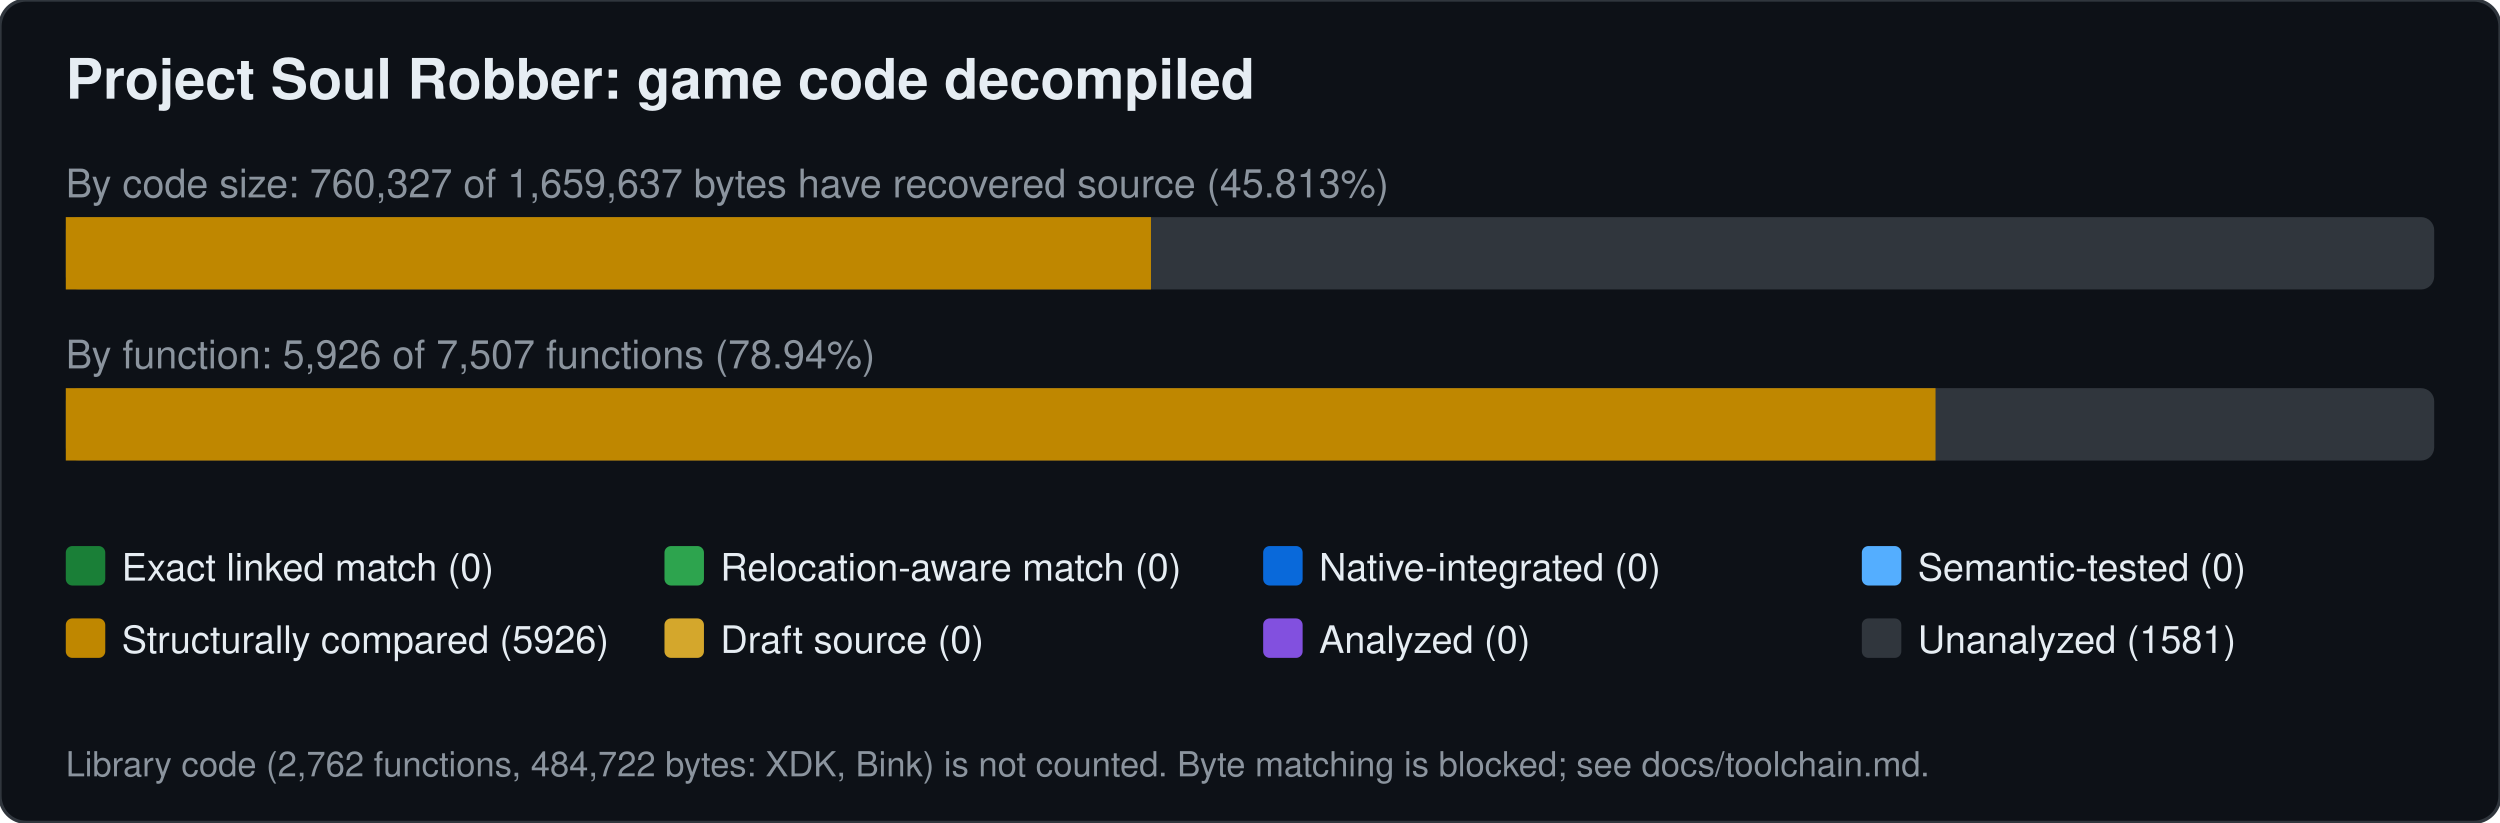
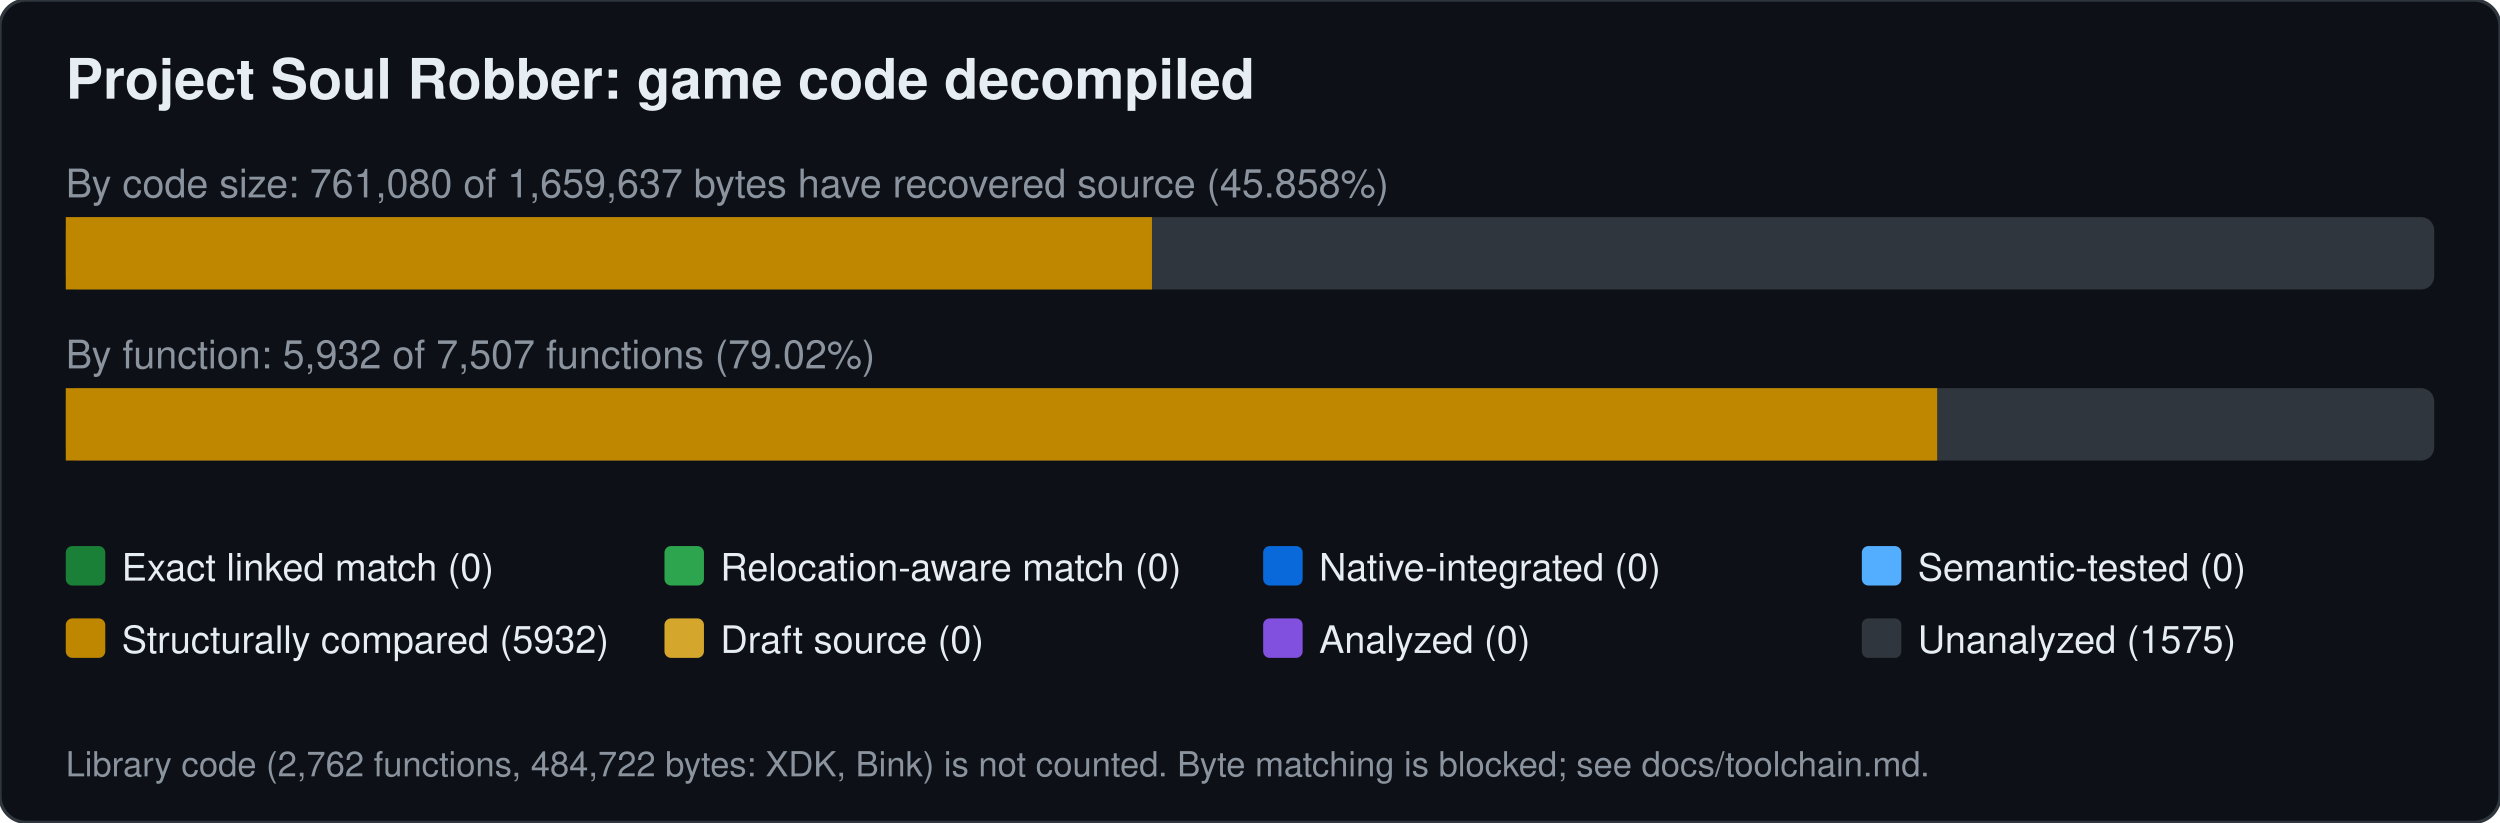
<svg xmlns="http://www.w3.org/2000/svg" width="760" height="250" viewBox="0 0 760 250" font-family="Segoe UI,Helvetica,Arial,sans-serif">
  <rect width="760" height="250" rx="8" fill="#0d1117" stroke="#30363d" />
  <text x="20" y="30" font-size="17" font-weight="600" fill="#e6edf3">Project Soul Robber: game code decompiled</text>
-   <text x="20" y="60" font-size="12" fill="#8b949e">By code size: 760,327 of 1,659,637 bytes have recovered source (45.813%)</text>
+   <text x="20" y="60" font-size="12" fill="#8b949e">By code size: 761,080 of 1,659,637 bytes have recovered source (45.858%)</text>
  <rect x="20" y="66" width="720" height="22" rx="4" fill="#30363d" />
-   <rect x="20.0" y="66" width="329.9" height="22" fill="#bf8700" />
-   <text x="20" y="112" font-size="12" fill="#8b949e">By function: 5,926 of 7,507 functions (78.94%)</text>
+   <rect x="20.0" y="66" width="330.2" height="22" fill="#bf8700" />
+   <text x="20" y="112" font-size="12" fill="#8b949e">By function: 5,932 of 7,507 functions (79.02%)</text>
  <rect x="20" y="118" width="720" height="22" rx="4" fill="#30363d" />
-   <rect x="20.0" y="118" width="568.4" height="22" fill="#bf8700" />
+   <rect x="20.0" y="118" width="568.9" height="22" fill="#bf8700" />
  <rect x="20" y="166" width="12" height="12" rx="2" fill="#1a7f37" />
  <text x="37" y="176.5" font-size="11.5" fill="#e6edf3">Exact linked match (0)</text>
  <rect x="202" y="166" width="12" height="12" rx="2" fill="#2da44e" />
  <text x="219" y="176.5" font-size="11.5" fill="#e6edf3">Relocation-aware match (0)</text>
  <rect x="384" y="166" width="12" height="12" rx="2" fill="#0969da" />
  <text x="401" y="176.5" font-size="11.5" fill="#e6edf3">Native-integrated (0)</text>
  <rect x="566" y="166" width="12" height="12" rx="2" fill="#54aeff" />
  <text x="583" y="176.5" font-size="11.5" fill="#e6edf3">Semantic-tested (0)</text>
  <rect x="20" y="188" width="12" height="12" rx="2" fill="#bf8700" />
-   <text x="37" y="198.5" font-size="11.5" fill="#e6edf3">Structurally compared (5926)</text>
+   <text x="37" y="198.5" font-size="11.5" fill="#e6edf3">Structurally compared (5932)</text>
  <rect x="202" y="188" width="12" height="12" rx="2" fill="#d4a72c" />
  <text x="219" y="198.5" font-size="11.5" fill="#e6edf3">Draft source (0)</text>
  <rect x="384" y="188" width="12" height="12" rx="2" fill="#8250df" />
  <text x="401" y="198.5" font-size="11.5" fill="#e6edf3">Analyzed (0)</text>
  <rect x="566" y="188" width="12" height="12" rx="2" fill="#30363d" />
-   <text x="583" y="198.5" font-size="11.5" fill="#e6edf3">Unanalyzed (1581)</text>
+   <text x="583" y="198.5" font-size="11.5" fill="#e6edf3">Unanalyzed (1575)</text>
  <text x="20" y="236" font-size="10.5" fill="#8b949e">Library code (2,762 functions, 484,722 bytes: XDK, Bink) is not counted. Byte matching is blocked; see docs/toolchain.md.</text>
</svg>
